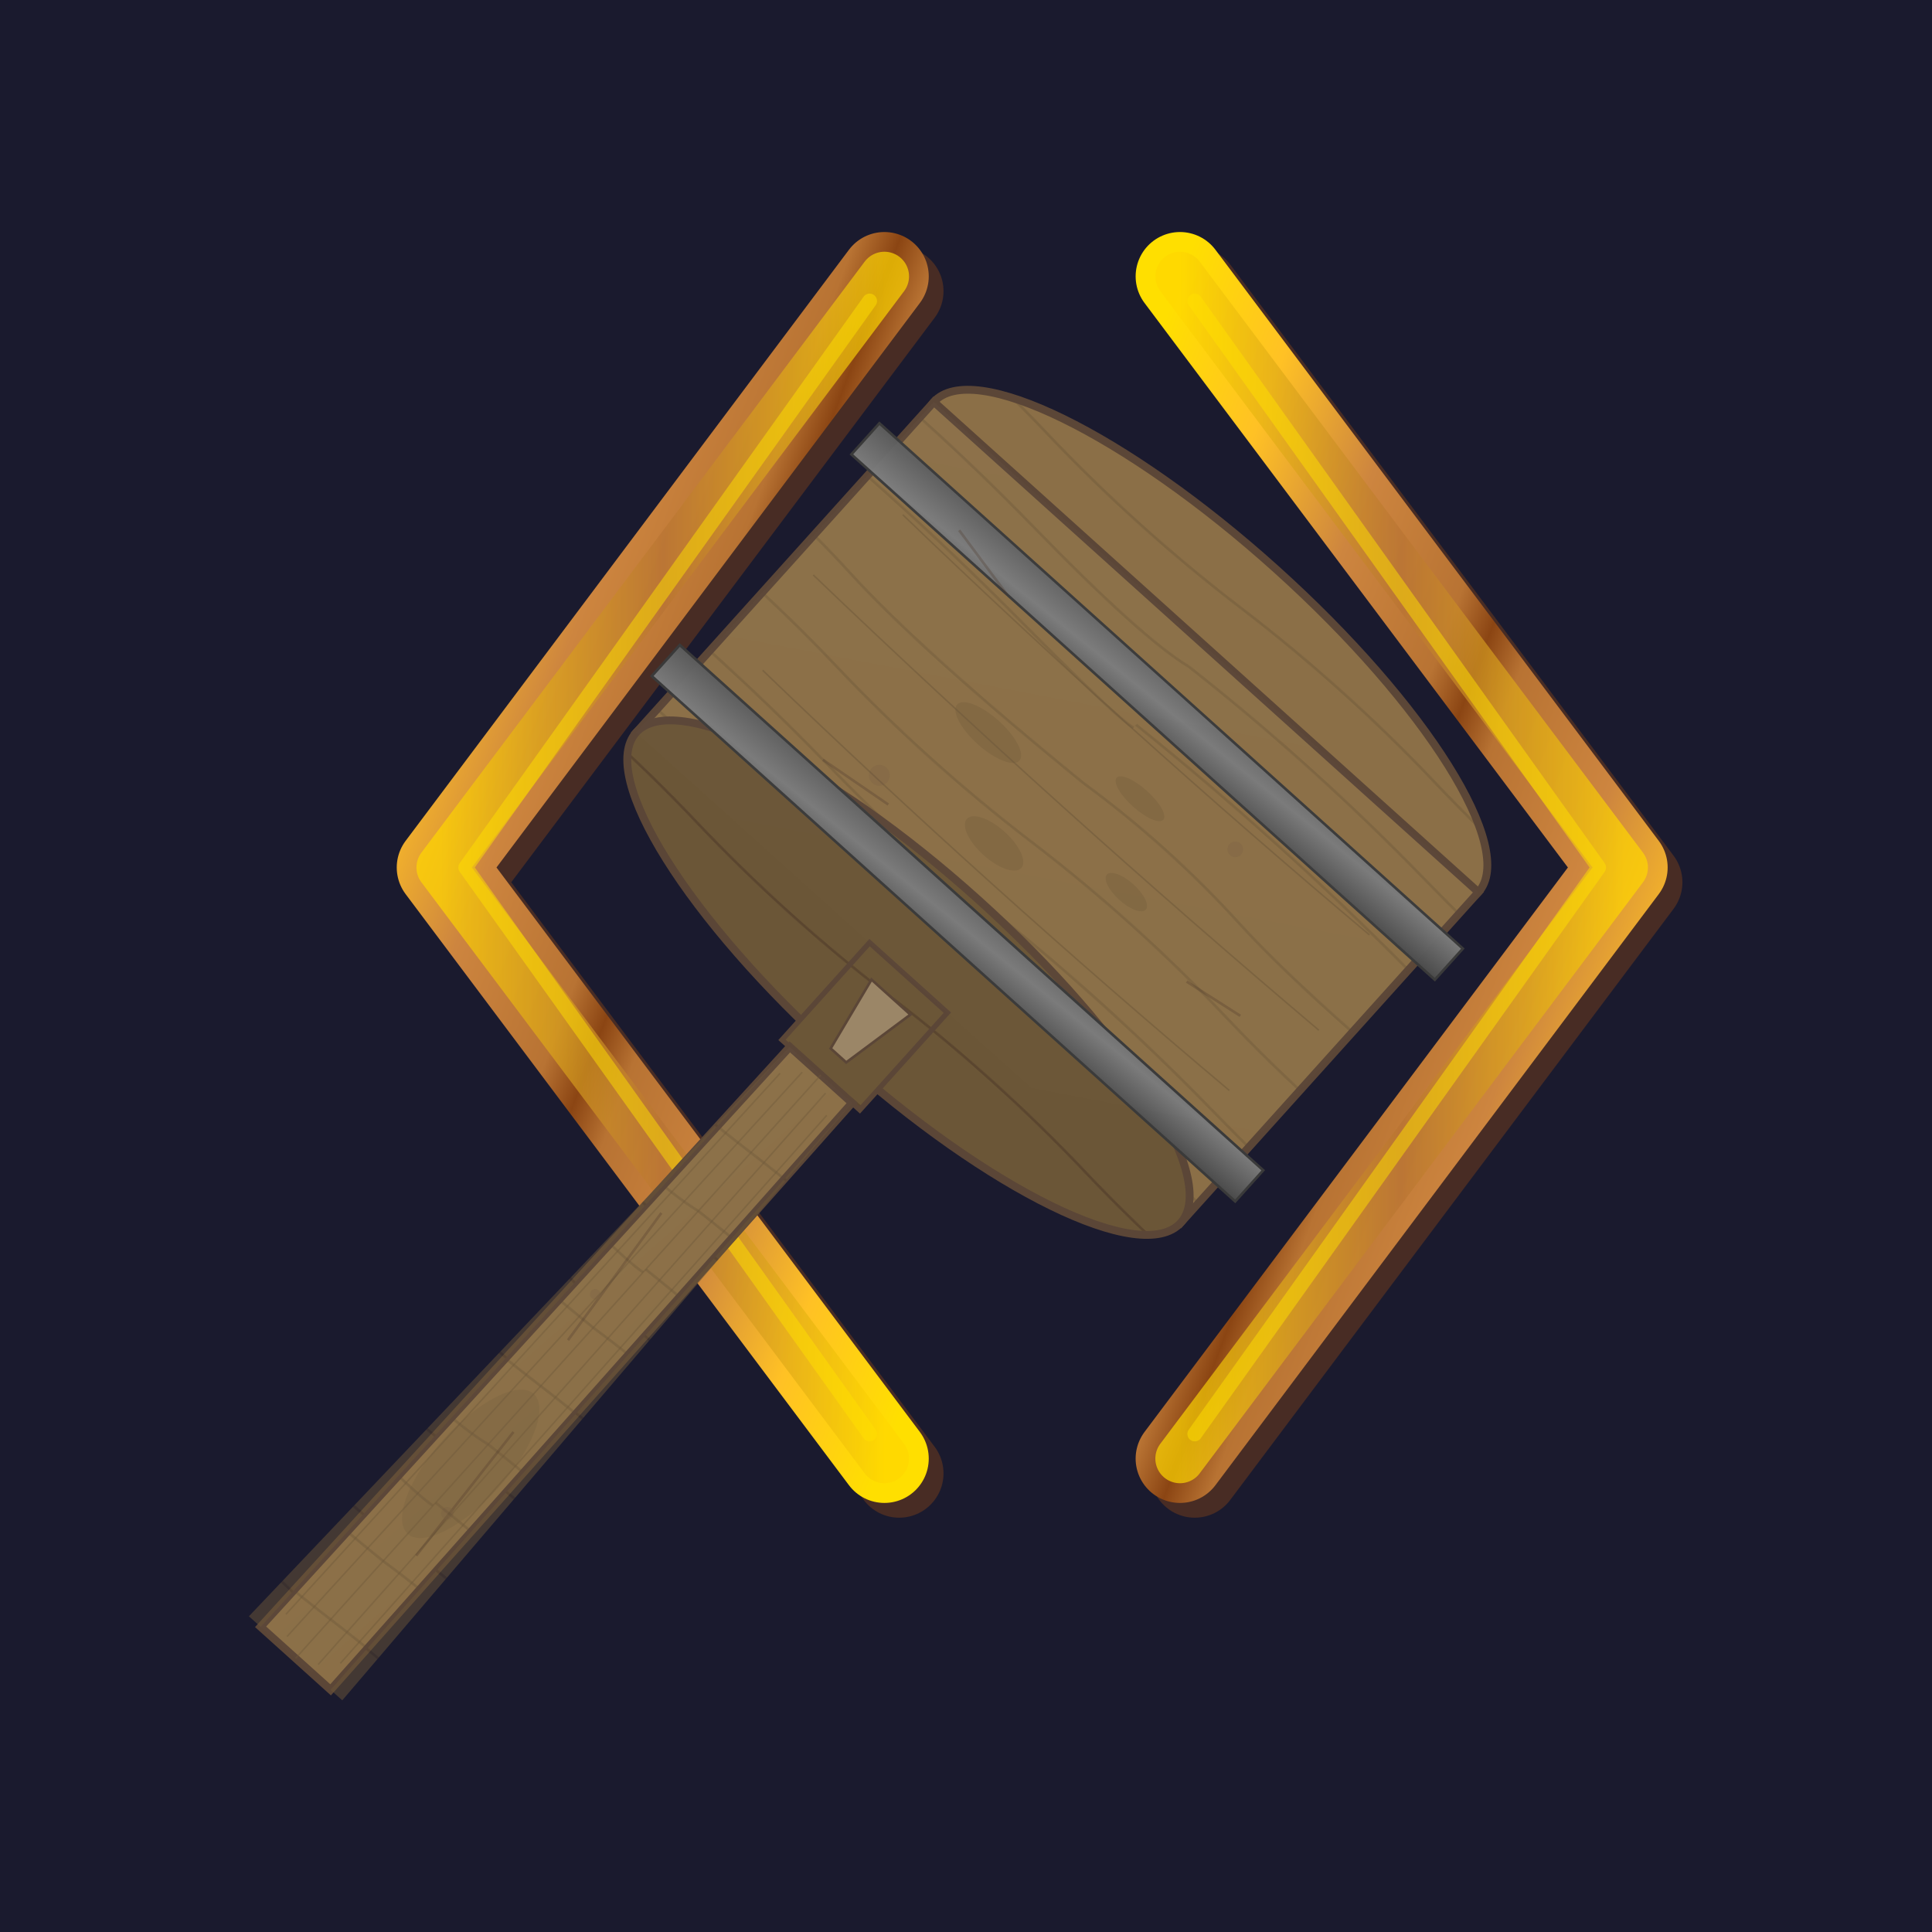
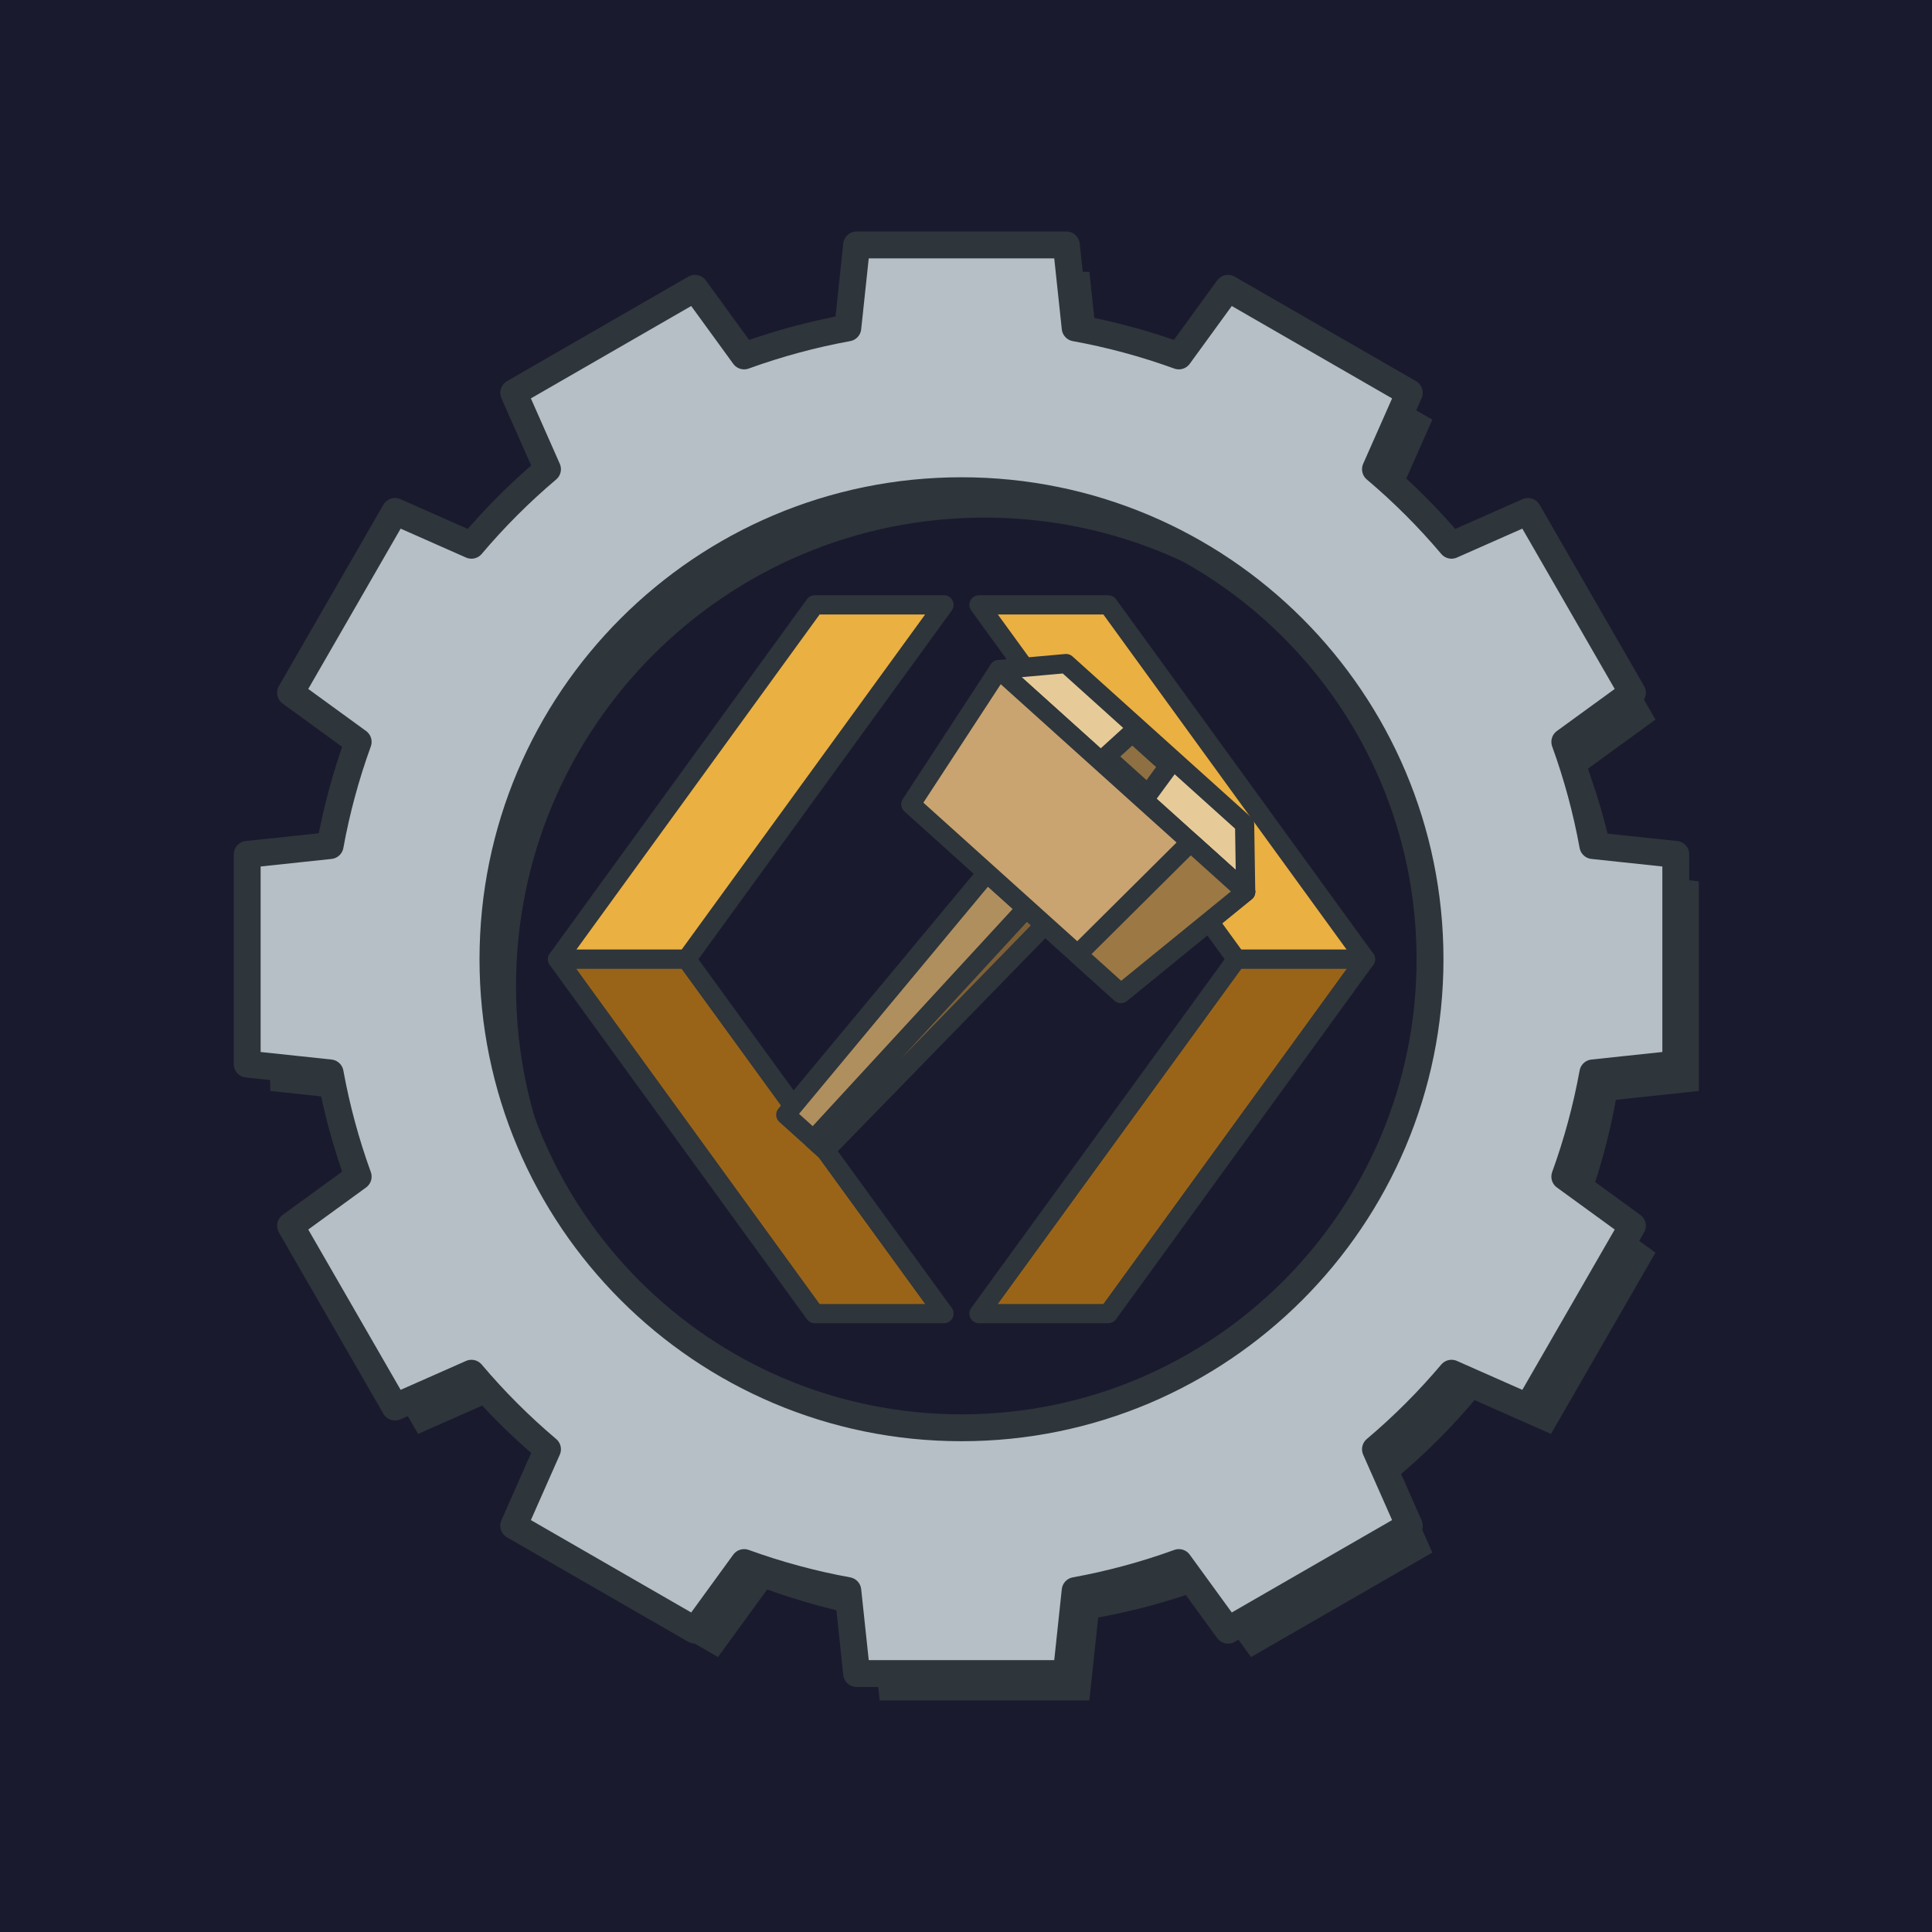
<svg xmlns="http://www.w3.org/2000/svg" width="512" height="512" viewBox="0 0 512 512">
  <rect width="512" height="512" fill="#1a1a2e" />
-   <svg x="61" y="61" width="390" height="390" viewBox="128.5 152.5 233.5 239" preserveAspectRatio="xMidYMid meet">
+   <svg x="61" y="61" width="390" height="390" viewBox="10.16 10.16 382.03 383.2" preserveAspectRatio="xMidYMid meet">
    <defs>
-       <pattern id="oakGrain" x="0" y="0" width="100" height="200" patternUnits="userSpaceOnUse">
-         <rect width="100" height="200" fill="#8B6F47" />
-         <path d="M0,10 Q25,8 50,10 T100,10" stroke="#6B5637" stroke-width="0.5" fill="none" opacity="0.4" />
-         <path d="M0,25 Q30,23 60,25 T100,25" stroke="#6B5637" stroke-width="0.5" fill="none" opacity="0.4" />
-         <path d="M0,40 Q35,38 70,40 T100,40" stroke="#6B5637" stroke-width="0.5" fill="none" opacity="0.4" />
-         <path d="M0,55 Q20,53 40,55 T100,55" stroke="#6B5637" stroke-width="0.5" fill="none" opacity="0.4" />
-         <path d="M0,70 Q25,68 50,70 T100,70" stroke="#6B5637" stroke-width="0.5" fill="none" opacity="0.4" />
-         <path d="M0,85 Q30,83 60,85 T100,85" stroke="#6B5637" stroke-width="0.5" fill="none" opacity="0.4" />
-         <path d="M0,100 Q35,98 70,100 T100,100" stroke="#6B5637" stroke-width="0.5" fill="none" opacity="0.4" />
-         <path d="M0,115 Q20,113 40,115 T100,115" stroke="#6B5637" stroke-width="0.5" fill="none" opacity="0.4" />
-         <path d="M0,130 Q25,128 50,130 T100,130" stroke="#6B5637" stroke-width="0.5" fill="none" opacity="0.4" />
-         <path d="M0,145 Q30,143 60,145 T100,145" stroke="#6B5637" stroke-width="0.5" fill="none" opacity="0.4" />
-         <path d="M0,160 Q35,158 70,160 T100,160" stroke="#6B5637" stroke-width="0.5" fill="none" opacity="0.4" />
-         <path d="M0,175 Q20,173 40,175 T100,175" stroke="#6B5637" stroke-width="0.5" fill="none" opacity="0.4" />
-         <path d="M0,190 Q25,188 50,190 T100,190" stroke="#6B5637" stroke-width="0.5" fill="none" opacity="0.4" />
-       </pattern>
-       <pattern id="oakGrainDark" x="0" y="0" width="100" height="200" patternUnits="userSpaceOnUse">
-         <rect width="100" height="200" fill="#6B5637" />
-         <path d="M0,10 Q25,8 50,10 T100,10" stroke="#4B3627" stroke-width="0.5" fill="none" opacity="0.5" />
-         <path d="M0,30 Q30,28 60,30 T100,30" stroke="#4B3627" stroke-width="0.5" fill="none" opacity="0.5" />
-         <path d="M0,50 Q35,48 70,50 T100,50" stroke="#4B3627" stroke-width="0.5" fill="none" opacity="0.5" />
-         <path d="M0,70 Q20,68 40,70 T100,70" stroke="#4B3627" stroke-width="0.5" fill="none" opacity="0.5" />
-         <path d="M0,90 Q25,88 50,90 T100,90" stroke="#4B3627" stroke-width="0.5" fill="none" opacity="0.5" />
-         <path d="M0,110 Q30,108 60,110 T100,110" stroke="#4B3627" stroke-width="0.5" fill="none" opacity="0.5" />
-         <path d="M0,130 Q35,128 70,130 T100,130" stroke="#4B3627" stroke-width="0.5" fill="none" opacity="0.5" />
-         <path d="M0,150 Q20,148 40,150 T100,150" stroke="#4B3627" stroke-width="0.5" fill="none" opacity="0.5" />
-         <path d="M0,170 Q25,168 50,170 T100,170" stroke="#4B3627" stroke-width="0.5" fill="none" opacity="0.5" />
-         <path d="M0,190 Q30,188 60,190 T100,190" stroke="#4B3627" stroke-width="0.5" fill="none" opacity="0.5" />
-       </pattern>
-       <linearGradient id="ironGradient" x1="0%" y1="0%" x2="100%" y2="100%">
-         <stop offset="0%" style="stop-color:#5A5A5A;stop-opacity:1" />
-         <stop offset="50%" style="stop-color:#7A7A7A;stop-opacity:1" />
-         <stop offset="100%" style="stop-color:#4A4A4A;stop-opacity:1" />
-       </linearGradient>
-       <linearGradient id="oilSheen" x1="0%" y1="0%" x2="100%" y2="100%">
-         <stop offset="0%" style="stop-color:#FFFFFF;stop-opacity:0.1" />
-         <stop offset="50%" style="stop-color:#FFFFFF;stop-opacity:0.05" />
-         <stop offset="100%" style="stop-color:#FFFFFF;stop-opacity:0" />
-       </linearGradient>
-       <linearGradient id="metalGradient" x1="0%" y1="0%" x2="100%" y2="100%">
-         <stop offset="0%" style="stop-color:#FFDF00;stop-opacity:1" />
-         <stop offset="15%" style="stop-color:#FFC125;stop-opacity:1" />
-         <stop offset="30%" style="stop-color:#CD853F;stop-opacity:1" />
-         <stop offset="45%" style="stop-color:#B87333;stop-opacity:1" />
-         <stop offset="50%" style="stop-color:#8B4513;stop-opacity:1" />
-         <stop offset="55%" style="stop-color:#B87333;stop-opacity:1" />
-         <stop offset="70%" style="stop-color:#CD853F;stop-opacity:1" />
-         <stop offset="85%" style="stop-color:#FFC125;stop-opacity:1" />
-         <stop offset="100%" style="stop-color:#FFDF00;stop-opacity:1" />
-       </linearGradient>
-       <linearGradient id="bracketGradient" x1="0%" y1="0%" x2="100%" y2="0%">
-         <stop offset="0%" style="stop-color:#FFD700;stop-opacity:1" />
-         <stop offset="50%" style="stop-color:#B87333;stop-opacity:1" />
-         <stop offset="100%" style="stop-color:#FFD700;stop-opacity:1" />
-       </linearGradient>
+       <path id="gear-body" fill-rule="evenodd" d="M170.4,35.6 L172.7,14 L227.3,14 L229.6,35.6 A167,167 0 0 1 256.6,42.9 L269.4,25.3 L316.6,52.5 L307.8,72.4 A167,167 0 0 1 327.6,92.2 L347.5,83.4 L374.7,130.6 L357.1,143.4 A167,167 0 0 1 364.4,170.4 L386,172.7 L386,227.3 L364.4,229.6 A167,167 0 0 1 357.1,256.6 L374.7,269.4 L347.5,316.6 L327.6,307.8 A167,167 0 0 1 307.8,327.6 L316.6,347.5 L269.4,374.7 L256.6,357.1 A167,167 0 0 1 229.6,364.4 L227.3,386 L172.7,386 L170.4,364.4 A167,167 0 0 1 143.4,357.1 L130.6,374.7 L83.4,347.5 L92.2,327.6 A167,167 0 0 1 72.4,307.8 L52.5,316.6 L25.3,269.4 L42.9,256.6 A167,167 0 0 1 35.6,229.6 L14,227.3 L14,172.7 L35.6,170.4 A167,167 0 0 1 42.9,143.4 L25.3,130.6 L52.5,83.4 L72.4,92.2 A167,167 0 0 1 92.2,72.4 L83.4,52.5 L130.6,25.3 L143.4,42.9 A167,167 0 0 1 170.4,35.6 Z M200,78 A122,122 0 1 1 200,322 A122,122 0 1 1 200,78 Z" />
+       <g id="tags" stroke="#2E353B" stroke-width="7.353" stroke-linejoin="round">
+         <path fill="#EBB042" d="M143.8,64.3 L45.3,200 L94.7,200 L193.3,64.3 Z" />
+         <path fill="#9A6418" d="M45.3,200 L143.8,335.7 L193.3,335.7 L94.7,200 Z" />
+         <path fill="#EBB042" d="M256.2,64.3 L354.7,200 L305.3,200 L206.7,64.3 Z" />
+         <path fill="#9A6418" d="M354.7,200 L256.2,335.7 L206.7,335.7 L305.3,200 Z" />
+       </g>
+       <g id="mallet">
+         <g transform="rotate(42 200 200)" stroke="#2E353B" stroke-width="10.87" stroke-linejoin="round">
+           <path fill="#B08F5E" d="M178,154 L222,154 L215,332 L185,332 Z" />
+           <path fill="#7E6038" d="M208,154 L222,154 L215,332 L206,332 Z" />
+           <path fill="#E6CB99" d="M106,64 L132,36 L268,36 L294,64 Z" />
+           <path fill="#8E7042" d="M186,40 L214,40 L216,60 L184,60 Z" />
+           <path fill="#C9A470" d="M106,64 L294,64 L280,154 L120,154 Z" />
+           <path fill="#9C7844" d="M252,64 L294,64 L280,154 L247,154 Z" />
+         </g>
+       </g>
    </defs>
-     <g transform="translate(256, 256) scale(0.8)">
-       <g transform="translate(-75, 0)">
-         <path d="M 45 -120 L -45 0 L 45 120" stroke="#8B4513" stroke-width="18" fill="none" stroke-linecap="round" stroke-linejoin="round" opacity="0.4" transform="translate(3, 3)" />
-         <path d="M 45 -120 L -45 0 L 45 120" stroke="url(#metalGradient)" stroke-width="18" fill="none" stroke-linecap="round" stroke-linejoin="round" />
-         <path d="M 45 -120 L -45 0 L 45 120" stroke="url(#bracketGradient)" stroke-width="10" fill="none" stroke-linecap="round" stroke-linejoin="round" opacity="0.7" />
-         <path d="M 42 -115 L -40 0 L 42 115" stroke="#FFDF00" stroke-width="3" fill="none" stroke-linecap="round" stroke-linejoin="round" opacity="0.5" />
-       </g>
-       <g transform="translate(75, 0)">
-         <path d="M -45 -120 L 45 0 L -45 120" stroke="#8B4513" stroke-width="18" fill="none" stroke-linecap="round" stroke-linejoin="round" opacity="0.4" transform="translate(3, 3)" />
-         <path d="M -45 -120 L 45 0 L -45 120" stroke="url(#metalGradient)" stroke-width="18" fill="none" stroke-linecap="round" stroke-linejoin="round" />
-         <path d="M -45 -120 L 45 0 L -45 120" stroke="url(#bracketGradient)" stroke-width="10" fill="none" stroke-linecap="round" stroke-linejoin="round" opacity="0.7" />
-         <path d="M -42 -115 L 40 0 L -42 115" stroke="#FFDF00" stroke-width="3" fill="none" stroke-linecap="round" stroke-linejoin="round" opacity="0.5" />
+     <g>
+       <use href="#gear-body" transform="translate(6,7)" fill="#2E353B" />
+       <use href="#gear-body" fill="#B6BEC6" stroke="#2E353B" stroke-width="7.0" stroke-linejoin="round" />
+       <g transform="translate(200 200) scale(.68) translate(-200 -200)">
+         <use href="#tags" />
      </g>
    </g>
-     <g transform="translate(216, 296) rotate(42) scale(0.85)">
-       <g id="malletHead">
-         <ellipse cx="0" cy="-120" rx="70" ry="20" fill="url(#oakGrain)" stroke="#5B4637" stroke-width="1.5" />
-         <rect x="-70" y="-120" width="140" height="85" fill="url(#oakGrain)" stroke="#5B4637" stroke-width="1.5" />
-         <ellipse cx="0" cy="-35" rx="70" ry="20" fill="url(#oakGrainDark)" stroke="#5B4637" stroke-width="1.5" />
-         <rect x="-75" y="-110" width="150" height="8" fill="url(#ironGradient)" stroke="#3A3A3A" stroke-width="0.5" />
-         <rect x="-75" y="-53" width="150" height="8" fill="url(#ironGradient)" stroke="#3A3A3A" stroke-width="0.5" />
-         <ellipse cx="-20" cy="-80" rx="8" ry="3" fill="#6B5637" opacity="0.3" />
-         <ellipse cx="10" cy="-90" rx="6" ry="2" fill="#6B5637" opacity="0.3" />
-         <ellipse cx="-5" cy="-65" rx="7" ry="3" fill="#6B5637" opacity="0.3" />
-         <ellipse cx="20" cy="-75" rx="5" ry="2" fill="#6B5637" opacity="0.3" />
-         <path d="M-60,-100 Q0,-98 60,-100" stroke="#6B5637" stroke-width="0.3" fill="none" opacity="0.5" />
-         <path d="M-65,-80 Q0,-78 65,-80" stroke="#6B5637" stroke-width="0.3" fill="none" opacity="0.5" />
-         <path d="M-60,-60 Q0,-58 60,-60" stroke="#6B5637" stroke-width="0.3" fill="none" opacity="0.5" />
-       </g>
-       <g id="handle">
-         <rect x="-10" y="-35" width="20" height="25" fill="url(#oakGrainDark)" stroke="#5B4637" stroke-width="1" />
-         <path d="M-8,-10 L-9,140 L9,140 L8,-10 Z" fill="url(#oakGrain)" stroke="#5B4637" stroke-width="1.5" />
-         <path d="M-8,-10 Q-10,65 -12,140 L-9,140 Z" fill="url(#oakGrainDark)" opacity="0.5" />
-         <path d="M8,-10 Q10,65 12,140 L9,140 Z" fill="url(#oakGrainDark)" opacity="0.5" />
-         <ellipse cx="0" cy="90" rx="7" ry="18" fill="#6B5637" opacity="0.2" />
-         <line x1="-6" y1="-5" x2="-7" y2="135" stroke="#6B5637" stroke-width="0.3" opacity="0.4" />
-         <line x1="-3" y1="-8" x2="-4" y2="138" stroke="#6B5637" stroke-width="0.3" opacity="0.4" />
-         <line x1="0" y1="-10" x2="0" y2="140" stroke="#6B5637" stroke-width="0.3" opacity="0.4" />
-         <line x1="3" y1="-8" x2="4" y2="138" stroke="#6B5637" stroke-width="0.3" opacity="0.4" />
-         <line x1="6" y1="-5" x2="7" y2="135" stroke="#6B5637" stroke-width="0.3" opacity="0.4" />
-         <path d="M-5,-30 L-2,-15 L2,-15 L5,-30 Z" fill="#9B8667" stroke="#5B4637" stroke-width="0.5" />
-       </g>
-       <g id="aging" opacity="0.3">
-         <line x1="-50" y1="-105" x2="-35" y2="-102" stroke="#4B3627" stroke-width="0.5" />
-         <line x1="40" y1="-70" x2="52" y2="-72" stroke="#4B3627" stroke-width="0.5" />
-         <line x1="-40" y1="-55" x2="-25" y2="-57" stroke="#4B3627" stroke-width="0.5" />
-         <line x1="-5" y1="30" x2="-2" y2="60" stroke="#4B3627" stroke-width="0.5" />
-         <line x1="2" y1="80" x2="4" y2="110" stroke="#4B3627" stroke-width="0.5" />
-         <circle cx="-30" cy="-60" r="2" fill="#5B4637" opacity="0.4" />
-         <circle cx="30" cy="-95" r="1.5" fill="#5B4637" opacity="0.4" />
-         <circle cx="-4" cy="50" r="1" fill="#5B4637" opacity="0.4" />
-         <circle cx="3" cy="100" r="1.2" fill="#5B4637" opacity="0.4" />
-       </g>
-       <g id="sheen" opacity="0.15">
-         <rect x="-70" y="-120" width="140" height="85" fill="url(#oilSheen)" />
-         <path d="M-8,-10 L-9,140 L9,140 L8,-10 Z" fill="url(#oilSheen)" />
-       </g>
+     <g transform="translate(200 200) scale(.46) translate(-200 -200)">
+       <use href="#mallet" />
    </g>
  </svg>
</svg>
